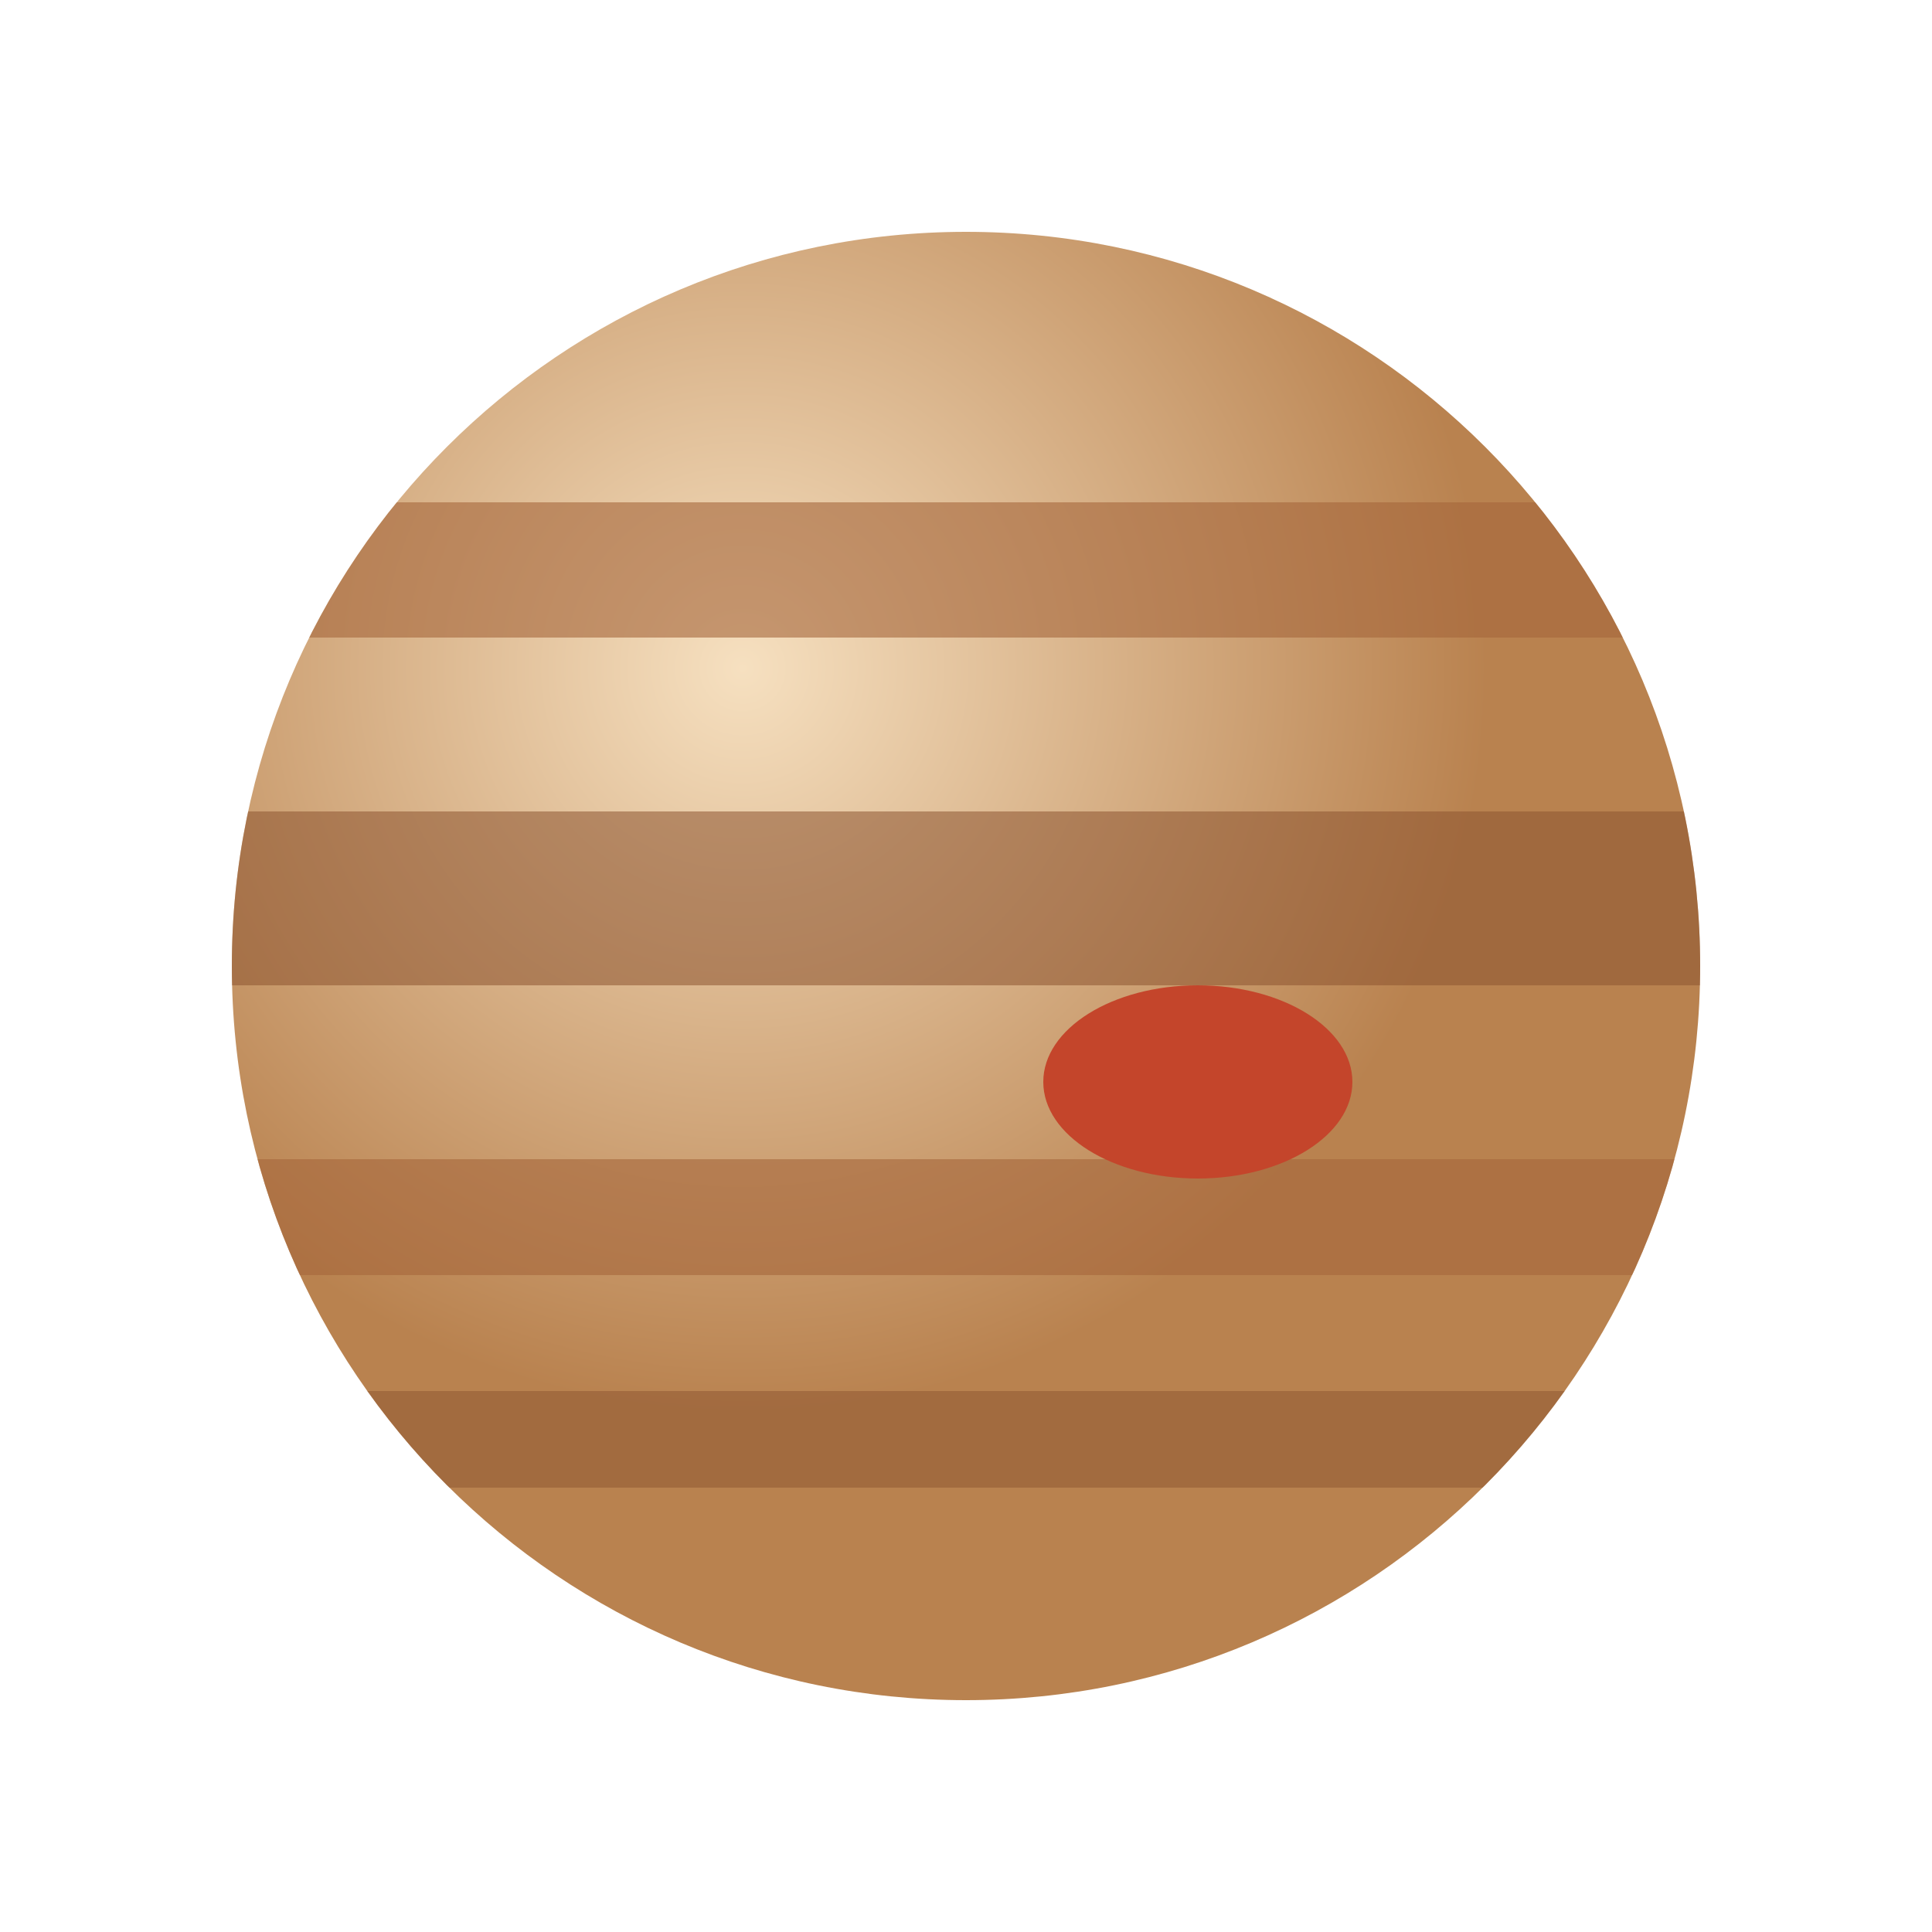
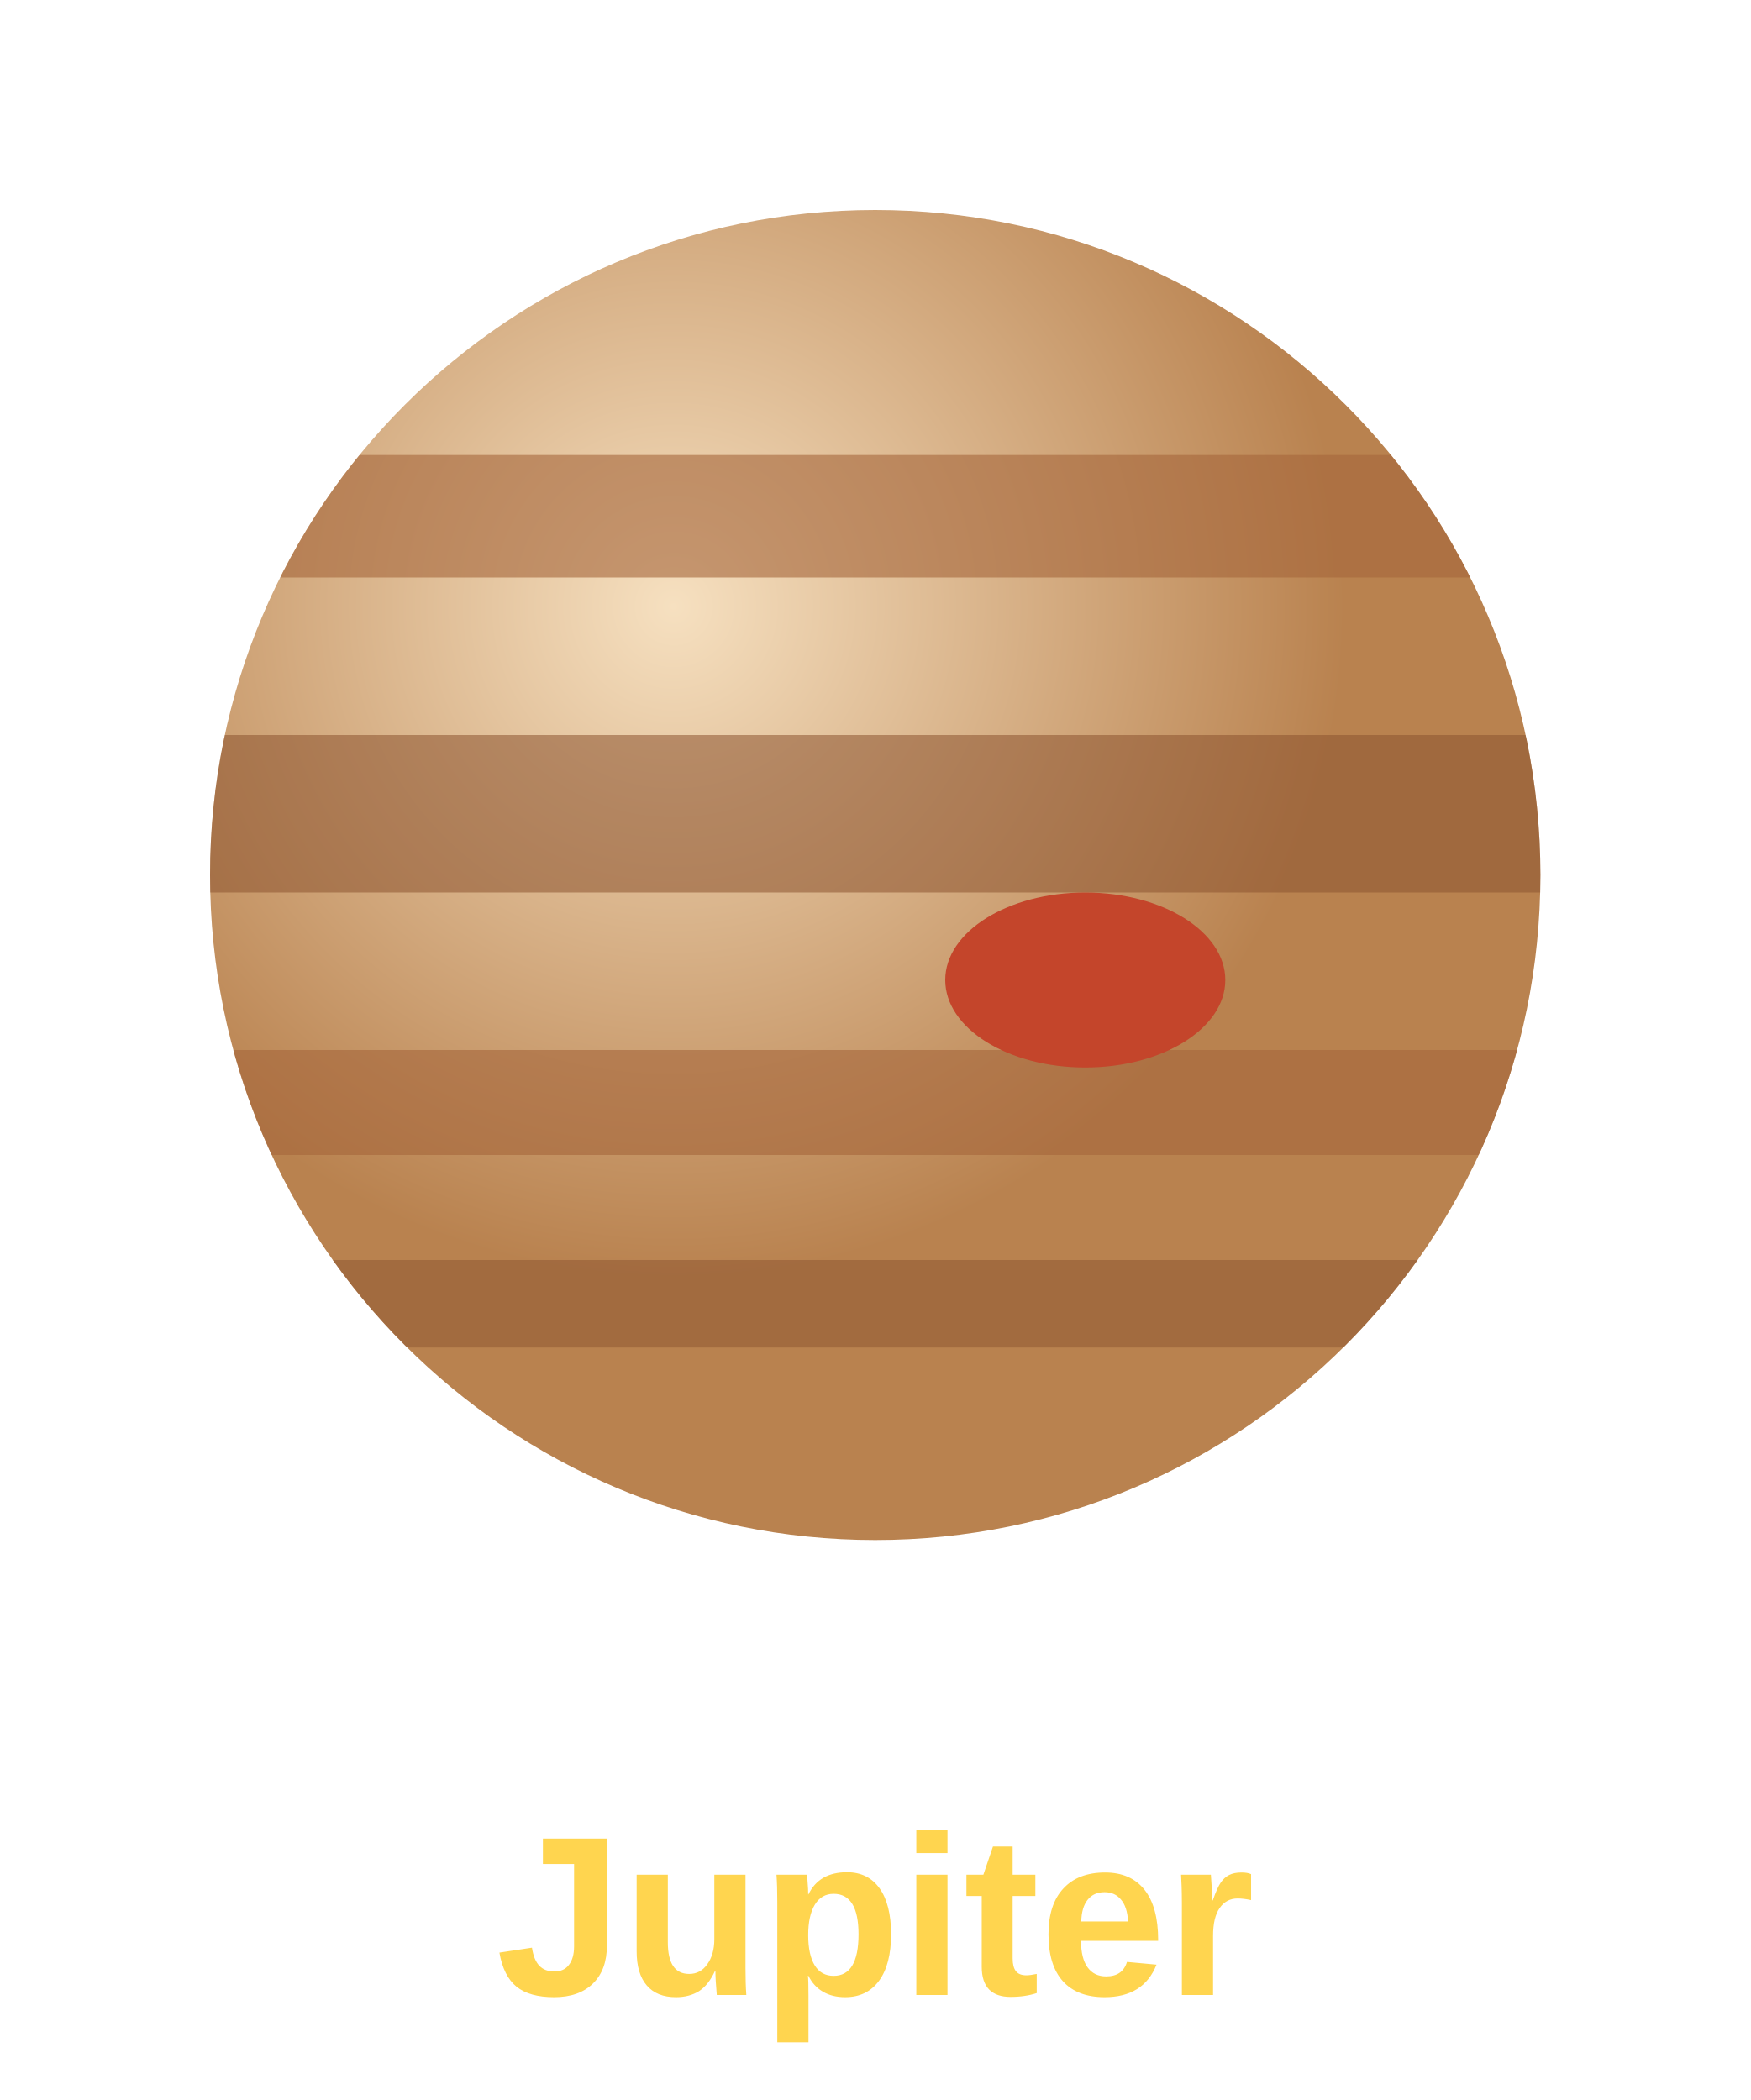
- <svg xmlns="http://www.w3.org/2000/svg" viewBox="0 0 100 100">
+ <svg xmlns="http://www.w3.org/2000/svg" viewBox="0 0 100 120">
  <defs>
    <radialGradient id="g-jup" cx="35%" cy="30%">
      <stop offset="0" stop-color="#f6e0c0" />
      <stop offset="1" stop-color="#b9824f" />
    </radialGradient>
    <clipPath id="c-jup">
      <circle cx="50" cy="50" r="38" />
    </clipPath>
  </defs>
  <circle cx="50" cy="50" r="38" fill="url(#g-jup)" />
  <g clip-path="url(#c-jup)">
    <rect x="0" y="26" width="100" height="7" fill="#a5663a" opacity=".6" />
    <rect x="0" y="42" width="100" height="9" fill="#8c5330" opacity=".55" />
    <rect x="0" y="60" width="100" height="6" fill="#a5663a" opacity=".6" />
    <rect x="0" y="72" width="100" height="5" fill="#8c5330" opacity=".5" />
    <ellipse cx="62" cy="56" rx="8" ry="5" fill="#c4452b" />
  </g>
+   <text x="50" y="114" text-anchor="middle" font-family="Arial" font-size="13" font-weight="bold" fill="#ffd54f">Jupiter</text>
</svg>
